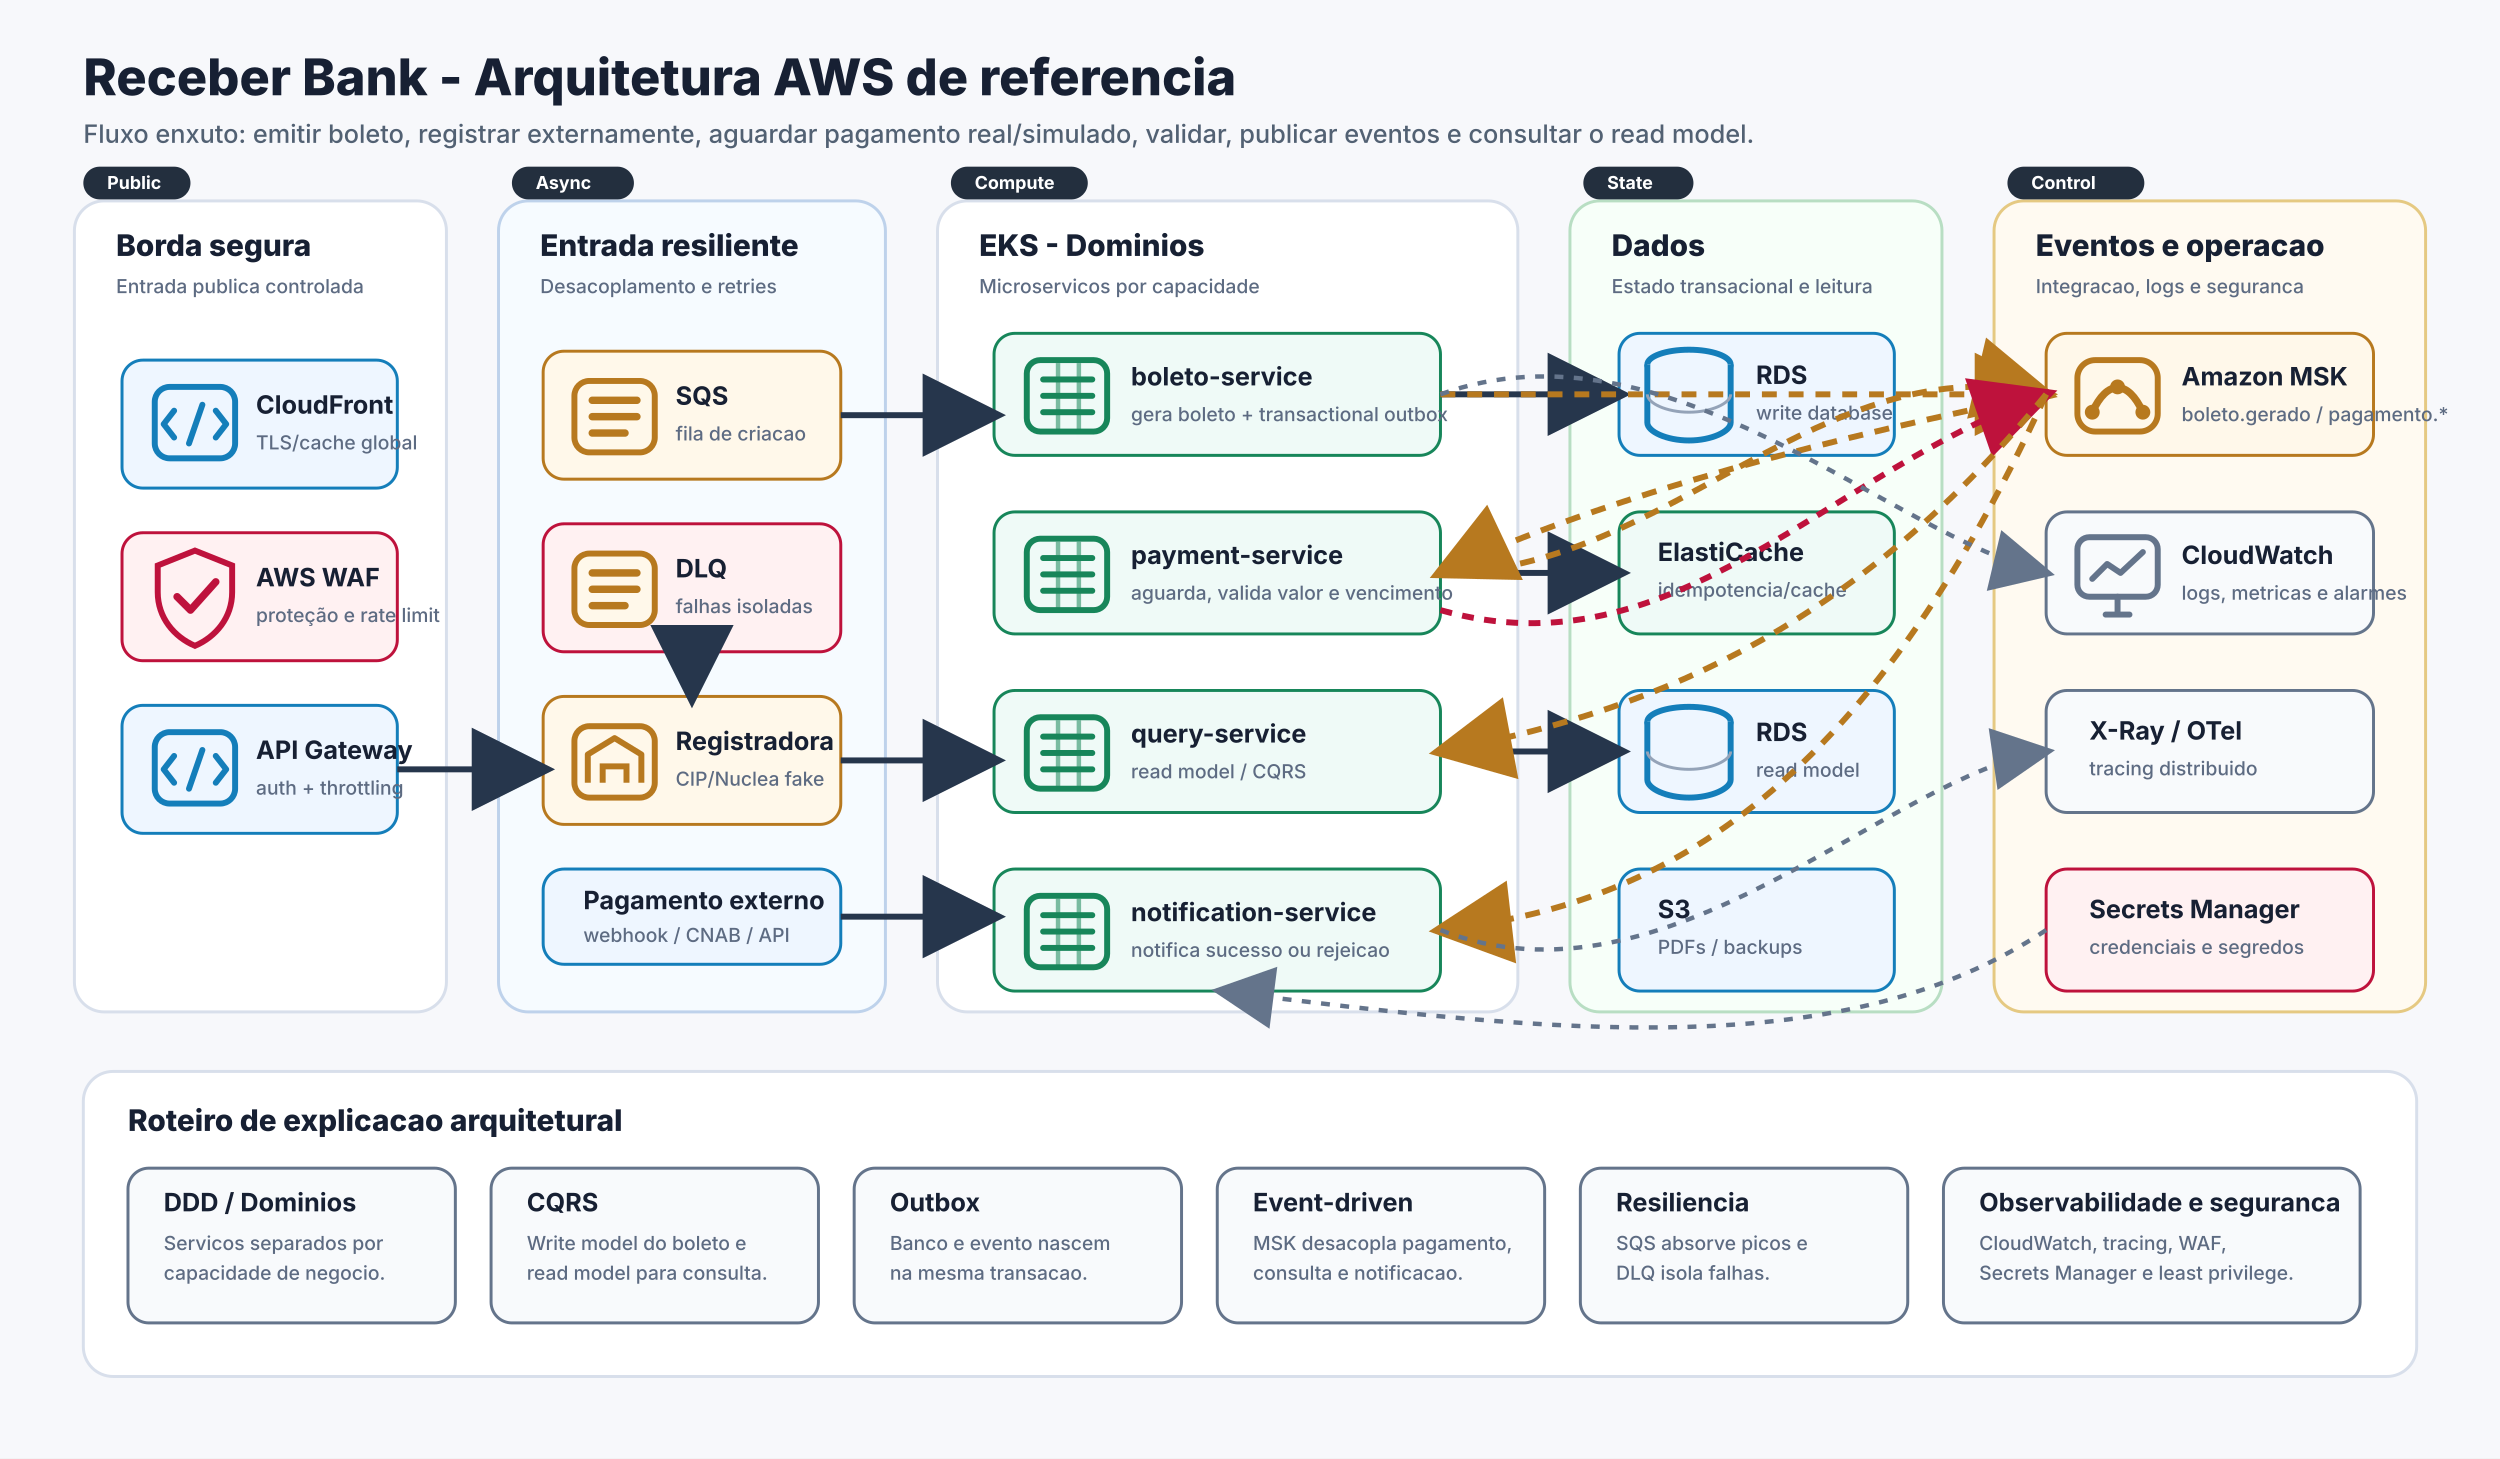
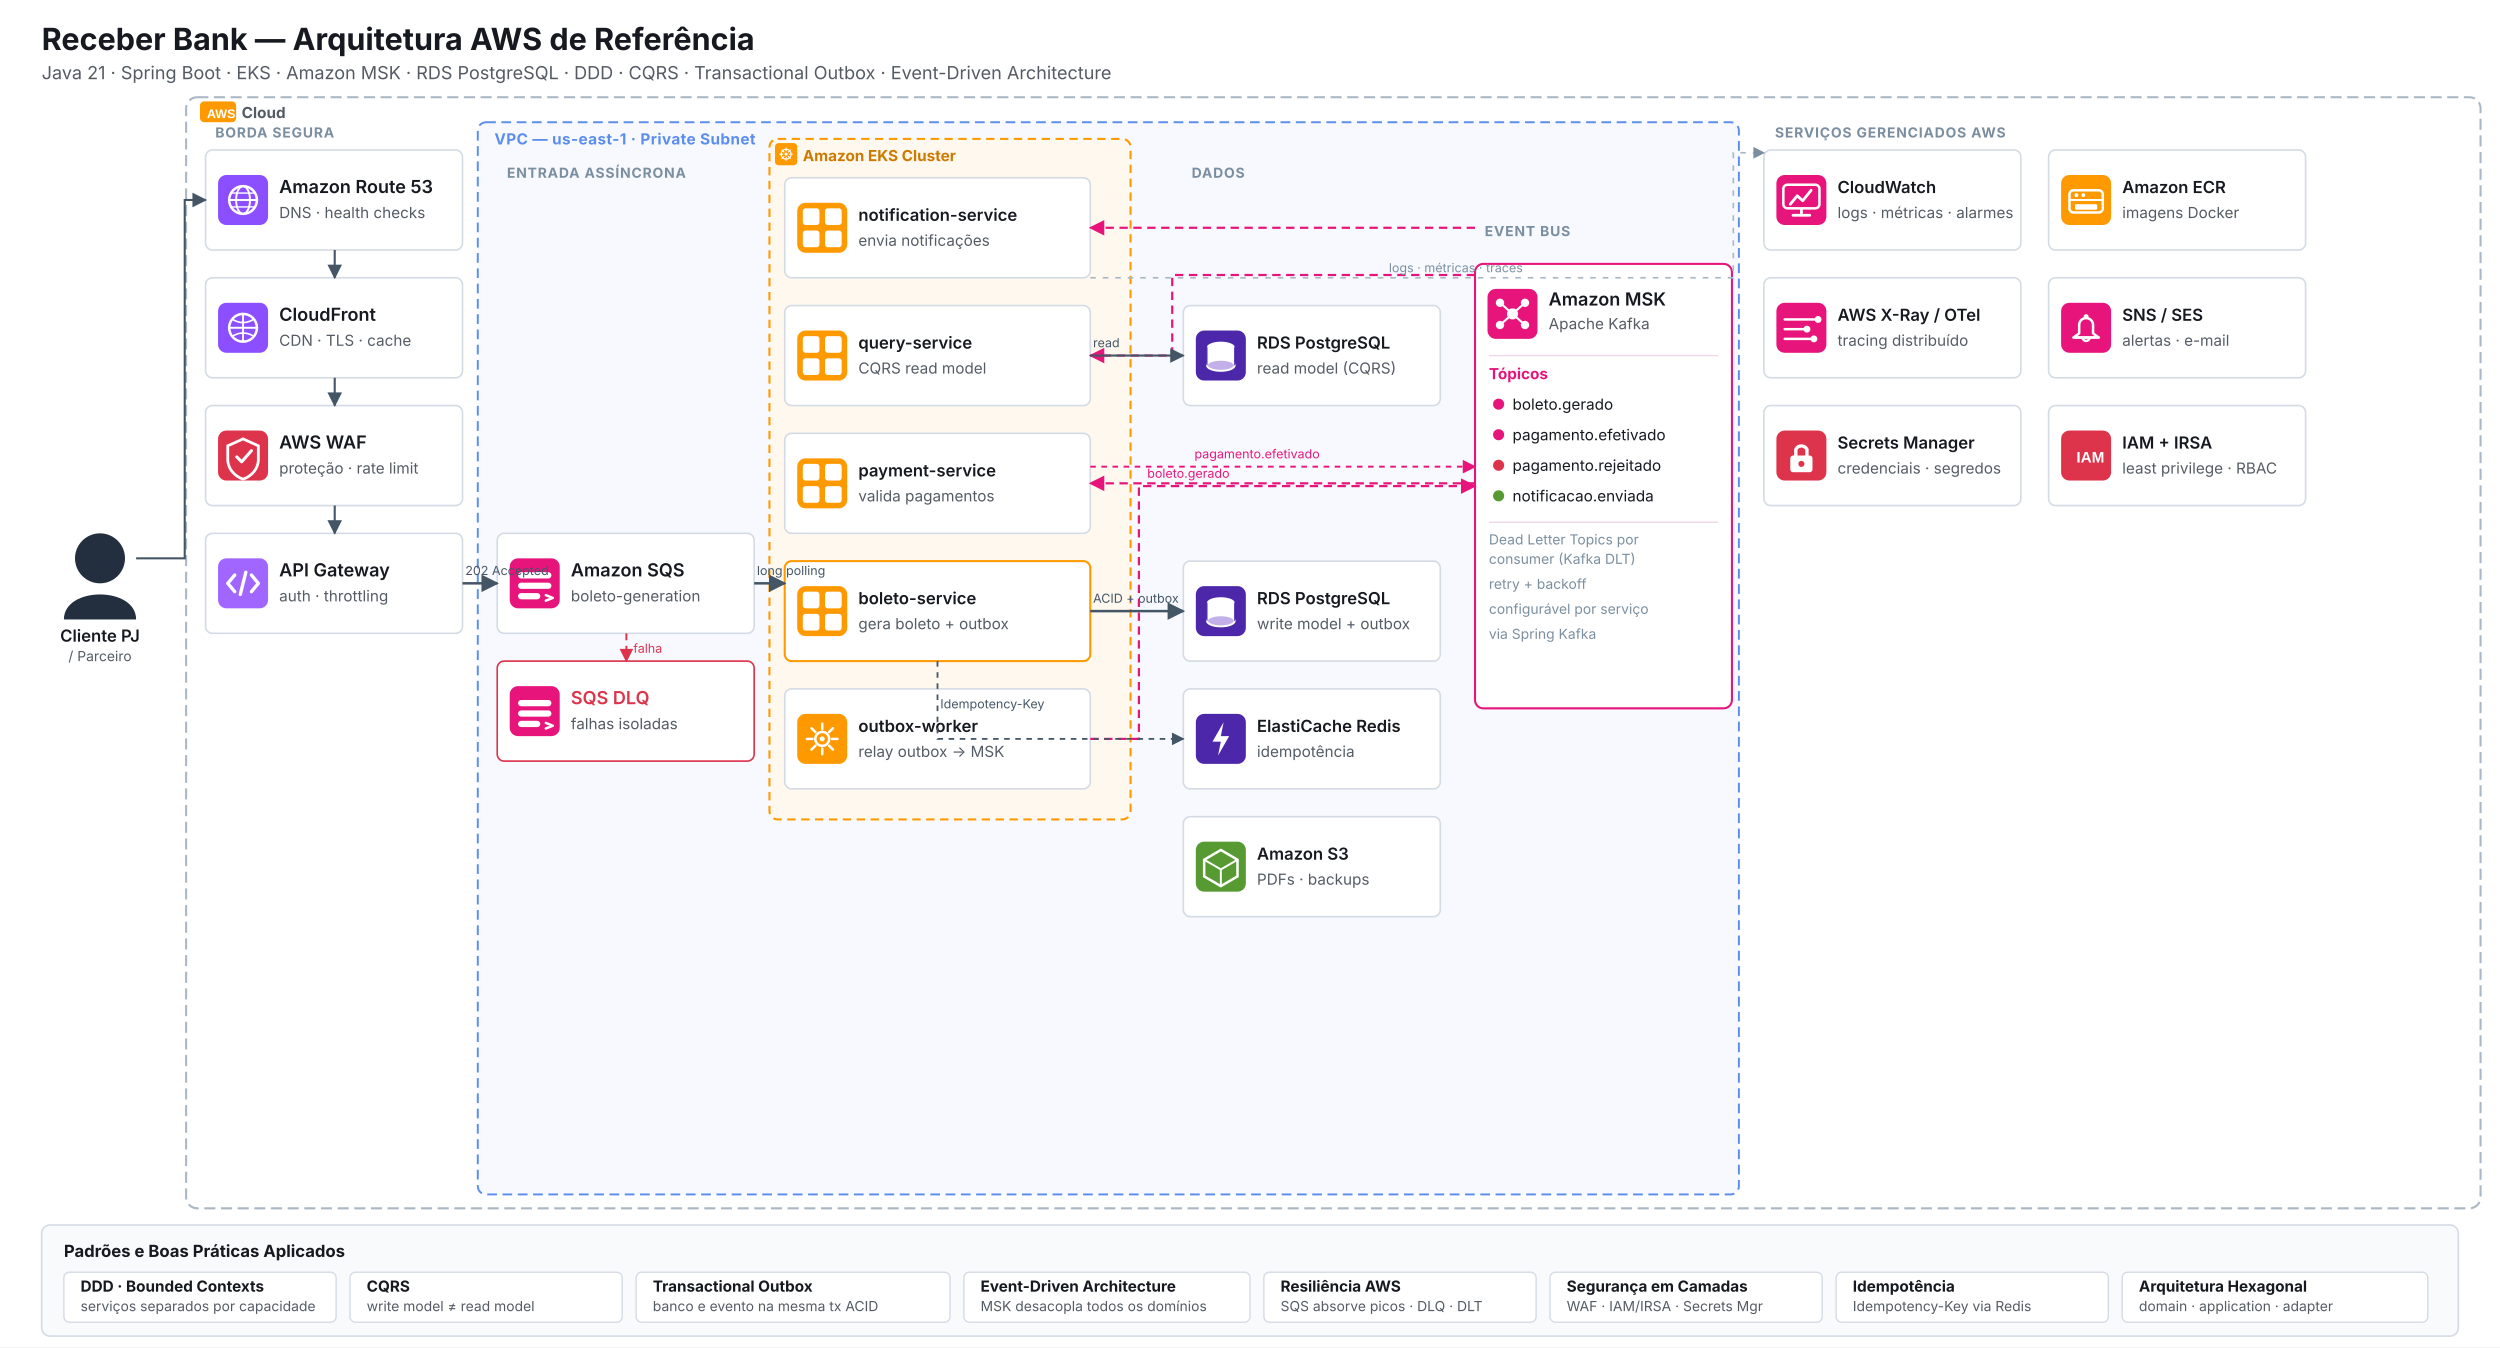
- <svg xmlns="http://www.w3.org/2000/svg" width="1680" height="980" viewBox="0 0 1680 980" role="img" aria-labelledby="title desc">
+ <svg xmlns="http://www.w3.org/2000/svg" width="1800" height="970" viewBox="0 0 1800 970" role="img" aria-labelledby="diag-title diag-desc">
  <defs>
-     <style>
-       .bg { fill: #f7f8fb; }
-       .title { fill: #172033; font: 800 34px Inter, Arial, sans-serif; }
-       .subtitle { fill: #526173; font: 500 17px Inter, Arial, sans-serif; }
-       .lane { fill: #ffffff; stroke: #d8dfeb; stroke-width: 2; rx: 20; }
-       .lane-soft { fill: #f6fbff; stroke: #bed2eb; stroke-width: 2; rx: 20; }
-       .lane-green { fill: #f7fff9; stroke: #b8dec3; stroke-width: 2; rx: 20; }
-       .lane-amber { fill: #fffaf1; stroke: #e5c982; stroke-width: 2; rx: 20; }
-       .box { fill: #ffffff; stroke: #cfd8e6; stroke-width: 2; rx: 14; }
-       .box-blue { fill: #eef6ff; stroke: #147eba; }
-       .box-green { fill: #effaf7; stroke: #17865a; }
-       .box-orange { fill: #fff8ea; stroke: #b7791f; }
-       .box-red { fill: #fff1f2; stroke: #be123c; }
-       .box-gray { fill: #f8fafc; stroke: #64748b; }
-       .h { fill: #172033; font: 800 20px Inter, Arial, sans-serif; }
-       .label { fill: #172033; font: 700 17px Inter, Arial, sans-serif; }
-       .small { fill: #5d6b82; font: 500 13px Inter, Arial, sans-serif; }
-       .tiny { fill: #64748b; font: 600 11px Inter, Arial, sans-serif; }
-       .pill { fill: #232f3e; rx: 11; }
-       .pill-text { fill: #ffffff; font: 700 12px Inter, Arial, sans-serif; }
-       .arrow { fill: none; stroke: #26364c; stroke-width: 4; marker-end: url(#arrow); }
-       .event { fill: none; stroke: #b7791f; stroke-width: 4; stroke-dasharray: 10 8; marker-end: url(#arrow-orange); }
-       .reject { fill: none; stroke: #be123c; stroke-width: 4; stroke-dasharray: 8 7; marker-end: url(#arrow-red); }
-       .ops { fill: none; stroke: #64748b; stroke-width: 3; stroke-dasharray: 6 7; marker-end: url(#arrow-gray); }
-       .line { stroke: #94a3b8; stroke-width: 2; fill: none; }
-     </style>
-     <marker id="arrow" markerWidth="14" markerHeight="14" refX="12" refY="7" orient="auto">
-       <path d="M0 0 L14 7 L0 14 Z" fill="#26364c" />
+     <marker id="mh" viewBox="0 0 10 10" refX="9" refY="5" markerWidth="7" markerHeight="7" orient="auto-start-reverse">
+       <path d="M0,0 L10,5 L0,10z" fill="#445566" />
    </marker>
-     <marker id="arrow-orange" markerWidth="14" markerHeight="14" refX="12" refY="7" orient="auto">
-       <path d="M0 0 L14 7 L0 14 Z" fill="#b7791f" />
+     <marker id="mhe" viewBox="0 0 10 10" refX="9" refY="5" markerWidth="7" markerHeight="7" orient="auto-start-reverse">
+       <path d="M0,0 L10,5 L0,10z" fill="#E7157B" />
    </marker>
-     <marker id="arrow-red" markerWidth="14" markerHeight="14" refX="12" refY="7" orient="auto">
-       <path d="M0 0 L14 7 L0 14 Z" fill="#be123c" />
+     <marker id="mhr" viewBox="0 0 10 10" refX="9" refY="5" markerWidth="7" markerHeight="7" orient="auto-start-reverse">
+       <path d="M0,0 L10,5 L0,10z" fill="#DD344C" />
    </marker>
-     <marker id="arrow-gray" markerWidth="14" markerHeight="14" refX="12" refY="7" orient="auto">
-       <path d="M0 0 L14 7 L0 14 Z" fill="#64748b" />
+     <marker id="mhg" viewBox="0 0 10 10" refX="9" refY="5" markerWidth="7" markerHeight="7" orient="auto-start-reverse">
+       <path d="M0,0 L10,5 L0,10z" fill="#7B8EA0" />
    </marker>
-     <g id="icon-api">
-       <rect x="8" y="10" width="54" height="48" rx="10" fill="#eef6ff" stroke="#147eba" stroke-width="4" />
-       <path d="M21 26 L14 35 L21 44 M49 26 L56 35 L49 44" fill="none" stroke="#147eba" stroke-width="4" stroke-linecap="round" stroke-linejoin="round" />
-       <path d="M31 48 L40 22" stroke="#147eba" stroke-width="4" stroke-linecap="round" />
-     </g>
-     <g id="icon-shield">
-       <path d="M35 6 L60 16 V34 C60 51 49 64 35 70 C21 64 10 51 10 34 V16 Z" fill="#fff1f2" stroke="#be123c" stroke-width="4" />
-       <path d="M23 37 L32 46 L49 27" fill="none" stroke="#be123c" stroke-width="5" stroke-linecap="round" stroke-linejoin="round" />
-     </g>
-     <g id="icon-queue">
-       <rect x="8" y="12" width="54" height="48" rx="10" fill="#fff8ea" stroke="#b7791f" stroke-width="4" />
-       <path d="M20 25 H50 M20 36 H50 M20 47 H42" stroke="#b7791f" stroke-width="5" stroke-linecap="round" />
-     </g>
-     <g id="icon-container">
-       <rect x="8" y="12" width="54" height="48" rx="9" fill="#effaf7" stroke="#17865a" stroke-width="4" />
-       <path d="M19 25 H52 M19 36 H52 M19 47 H52" stroke="#17865a" stroke-width="4" stroke-linecap="round" />
-       <path d="M29 14 V60 M43 14 V60" stroke="#17865a" stroke-width="3" opacity=".55" />
-     </g>
-     <g id="icon-db">
-       <ellipse cx="35" cy="17" rx="28" ry="10" fill="#eef6ff" stroke="#147eba" stroke-width="4" />
-       <path d="M7 17 V56 C7 62 20 68 35 68 C50 68 63 62 63 56 V17" fill="#eef6ff" stroke="#147eba" stroke-width="4" />
-       <path d="M7 37 C7 43 20 49 35 49 C50 49 63 43 63 37" class="line" />
-     </g>
-     <g id="icon-stream">
-       <rect x="8" y="12" width="54" height="48" rx="12" fill="#fff8ea" stroke="#b7791f" stroke-width="4" />
-       <path d="M18 47 C28 25, 42 25, 52 47" fill="none" stroke="#b7791f" stroke-width="5" stroke-linecap="round" />
-       <circle cx="18" cy="47" r="5" fill="#b7791f" />
-       <circle cx="35" cy="30" r="5" fill="#b7791f" />
-       <circle cx="52" cy="47" r="5" fill="#b7791f" />
-     </g>
-     <g id="icon-monitor">
-       <rect x="8" y="13" width="54" height="40" rx="8" fill="#f8fafc" stroke="#64748b" stroke-width="4" />
-       <path d="M18 41 L28 31 L37 37 L52 23" fill="none" stroke="#64748b" stroke-width="4" stroke-linecap="round" stroke-linejoin="round" />
-       <path d="M27 65 H43 M35 53 V65" stroke="#64748b" stroke-width="4" stroke-linecap="round" />
-     </g>
-     <g id="icon-partner">
-       <rect x="8" y="12" width="54" height="48" rx="10" fill="#fff8ea" stroke="#b7791f" stroke-width="4" />
-       <path d="M17 50 V31 L35 20 L53 31 V50" fill="none" stroke="#b7791f" stroke-width="4" stroke-linejoin="round" />
-       <path d="M27 50 V39 H43 V50" fill="none" stroke="#b7791f" stroke-width="4" />
-     </g>
+     <symbol id="i-r53" viewBox="0 0 36 36">
+       <rect width="36" height="36" rx="6" fill="#8C4FFF" />
+       <circle cx="18" cy="18" r="10" fill="none" stroke="white" stroke-width="1.8" />
+       <ellipse cx="18" cy="18" rx="5" ry="10" fill="none" stroke="white" stroke-width="1.4" />
+       <line x1="8" y1="18" x2="28" y2="18" stroke="white" stroke-width="1.4" />
+       <line x1="9.5" y1="13" x2="26.5" y2="13" stroke="white" stroke-width="1" />
+       <line x1="9.5" y1="23" x2="26.5" y2="23" stroke="white" stroke-width="1" />
+     </symbol>
+     <symbol id="i-cf" viewBox="0 0 36 36">
+       <rect width="36" height="36" rx="6" fill="#8C4FFF" />
+       <circle cx="18" cy="18" r="10" fill="none" stroke="white" stroke-width="1.8" />
+       <line x1="18" y1="8" x2="18" y2="28" stroke="white" stroke-width="1.4" />
+       <line x1="8" y1="18" x2="28" y2="18" stroke="white" stroke-width="1.4" />
+       <path d="M10.5 12 Q18 16.5 25.5 12" fill="none" stroke="white" stroke-width="1.2" />
+       <path d="M10.5 24 Q18 19.5 25.5 24" fill="none" stroke="white" stroke-width="1.2" />
+     </symbol>
+     <symbol id="i-waf" viewBox="0 0 36 36">
+       <rect width="36" height="36" rx="6" fill="#DD344C" />
+       <path d="M18 6 L29 11 V21 C29 27.5 24 33 18 35 C12 33 7 27.5 7 21 V11 Z" fill="none" stroke="white" stroke-width="2" />
+       <path d="M13.5 19 L17 22.5 L24 14.5" fill="none" stroke="white" stroke-width="2.2" stroke-linecap="round" stroke-linejoin="round" />
+     </symbol>
+     <symbol id="i-apigw" viewBox="0 0 36 36">
+       <rect width="36" height="36" rx="6" fill="#A166FF" />
+       <path d="M12 12 L7 18 L12 24" fill="none" stroke="white" stroke-width="2.4" stroke-linecap="round" stroke-linejoin="round" />
+       <path d="M24 12 L29 18 L24 24" fill="none" stroke="white" stroke-width="2.4" stroke-linecap="round" stroke-linejoin="round" />
+       <line x1="20" y1="10" x2="16" y2="26" stroke="white" stroke-width="2.4" stroke-linecap="round" />
+     </symbol>
+     <symbol id="i-sqs" viewBox="0 0 36 36">
+       <rect width="36" height="36" rx="6" fill="#E7157B" />
+       <rect x="6" y="10" width="24" height="4.5" rx="2.2" fill="white" />
+       <rect x="6" y="17.5" width="24" height="4.5" rx="2.2" fill="white" />
+       <rect x="6" y="25" width="16" height="4.5" rx="2.2" fill="white" />
+       <path d="M26 26.5 L31 28.5 L26 30.5" fill="none" stroke="white" stroke-width="1.8" stroke-linecap="round" stroke-linejoin="round" />
+     </symbol>
+     <symbol id="i-eks" viewBox="0 0 36 36">
+       <rect width="36" height="36" rx="6" fill="#FF9900" />
+       <circle cx="18" cy="18" r="8" fill="none" stroke="white" stroke-width="1.8" />
+       <circle cx="18" cy="18" r="2.5" fill="white" />
+       <g stroke="white" stroke-width="1.8" stroke-linecap="round">
+         <line x1="18" y1="8" x2="18" y2="12.5" />
+         <line x1="18" y1="23.5" x2="18" y2="28" />
+         <line x1="8" y1="18" x2="12.5" y2="18" />
+         <line x1="23.5" y1="18" x2="28" y2="18" />
+         <line x1="11.2" y1="11.2" x2="14.4" y2="14.4" />
+         <line x1="21.6" y1="21.6" x2="24.8" y2="24.8" />
+         <line x1="24.8" y1="11.2" x2="21.6" y2="14.4" />
+         <line x1="14.4" y1="21.6" x2="11.2" y2="24.8" />
+       </g>
+     </symbol>
+     <symbol id="i-pod" viewBox="0 0 36 36">
+       <rect width="36" height="36" rx="6" fill="#FF9900" />
+       <rect x="4" y="4" width="12" height="12" rx="2" fill="white" />
+       <rect x="20" y="4" width="12" height="12" rx="2" fill="white" />
+       <rect x="4" y="20" width="12" height="12" rx="2" fill="white" />
+       <rect x="20" y="20" width="12" height="12" rx="2" fill="white" />
+     </symbol>
+     <symbol id="i-gear" viewBox="0 0 36 36">
+       <rect width="36" height="36" rx="6" fill="#FF9900" />
+       <circle cx="18" cy="18" r="5" fill="none" stroke="white" stroke-width="1.8" />
+       <circle cx="18" cy="18" r="1.8" fill="white" />
+       <g stroke="white" stroke-width="1.8" stroke-linecap="round">
+         <line x1="18" y1="7" x2="18" y2="11" />
+         <line x1="18" y1="25" x2="18" y2="29" />
+         <line x1="7" y1="18" x2="11" y2="18" />
+         <line x1="25" y1="18" x2="29" y2="18" />
+         <line x1="10.3" y1="10.3" x2="13.1" y2="13.1" />
+         <line x1="22.9" y1="22.9" x2="25.7" y2="25.7" />
+         <line x1="25.7" y1="10.3" x2="22.9" y2="13.1" />
+         <line x1="13.1" y1="22.9" x2="10.3" y2="25.7" />
+       </g>
+     </symbol>
+     <symbol id="i-rds" viewBox="0 0 36 36">
+       <rect width="36" height="36" rx="6" fill="#4D27AA" />
+       <ellipse cx="18" cy="12" rx="10" ry="4" fill="white" />
+       <rect x="8" y="12" width="20" height="13" fill="white" />
+       <ellipse cx="18" cy="25" rx="10" ry="4" fill="#C4B0E8" />
+       <ellipse cx="18" cy="25" rx="10" ry="4" fill="none" stroke="white" stroke-width="1.4" />
+       <line x1="8" y1="12" x2="8" y2="25" stroke="#4D27AA" stroke-width="0.8" />
+       <line x1="28" y1="12" x2="28" y2="25" stroke="#4D27AA" stroke-width="0.8" />
+     </symbol>
+     <symbol id="i-elasticache" viewBox="0 0 36 36">
+       <rect width="36" height="36" rx="6" fill="#4D27AA" />
+       <path d="M20 6 L12 20 L18 20 L16 30 L24 16 L18 16 Z" fill="white" />
+     </symbol>
+     <symbol id="i-s3" viewBox="0 0 36 36">
+       <rect width="36" height="36" rx="6" fill="#569A31" />
+       <polygon points="18,6 30,13 30,25 18,32 6,25 6,13" fill="none" stroke="white" stroke-width="1.8" />
+       <line x1="6" y1="13" x2="18" y2="20" stroke="white" stroke-width="1.4" />
+       <line x1="30" y1="13" x2="18" y2="20" stroke="white" stroke-width="1.4" />
+       <line x1="18" y1="20" x2="18" y2="32" stroke="white" stroke-width="1.4" />
+     </symbol>
+     <symbol id="i-msk" viewBox="0 0 36 36">
+       <rect width="36" height="36" rx="6" fill="#E7157B" />
+       <circle cx="18" cy="18" r="4" fill="white" />
+       <circle cx="9" cy="10" r="3" fill="white" />
+       <circle cx="27" cy="10" r="3" fill="white" />
+       <circle cx="9" cy="26" r="3" fill="white" />
+       <circle cx="27" cy="26" r="3" fill="white" />
+       <g stroke="white" stroke-width="1.5">
+         <line x1="9" y1="10" x2="18" y2="18" />
+         <line x1="27" y1="10" x2="18" y2="18" />
+         <line x1="9" y1="26" x2="18" y2="18" />
+         <line x1="27" y1="26" x2="18" y2="18" />
+       </g>
+     </symbol>
+     <symbol id="i-cw" viewBox="0 0 36 36">
+       <rect width="36" height="36" rx="6" fill="#E7157B" />
+       <rect x="5" y="7" width="26" height="17" rx="3" fill="none" stroke="white" stroke-width="1.8" />
+       <path d="M10 21 L15 15 L19 18.5 L25 11" fill="none" stroke="white" stroke-width="2" stroke-linecap="round" stroke-linejoin="round" />
+       <line x1="12" y1="29" x2="24" y2="29" stroke="white" stroke-width="2" stroke-linecap="round" />
+       <line x1="18" y1="24" x2="18" y2="29" stroke="white" stroke-width="2" />
+     </symbol>
+     <symbol id="i-xray" viewBox="0 0 36 36">
+       <rect width="36" height="36" rx="6" fill="#E7157B" />
+       <line x1="6" y1="12" x2="30" y2="12" stroke="white" stroke-width="1.8" stroke-linecap="round" />
+       <line x1="6" y1="19" x2="22" y2="19" stroke="white" stroke-width="1.8" stroke-linecap="round" />
+       <line x1="6" y1="26" x2="27" y2="26" stroke="white" stroke-width="1.8" stroke-linecap="round" />
+       <circle cx="22" cy="19" r="2.5" fill="white" />
+       <circle cx="27" cy="26" r="2.5" fill="white" />
+       <circle cx="30" cy="12" r="2.5" fill="white" />
+     </symbol>
+     <symbol id="i-secrets" viewBox="0 0 36 36">
+       <rect width="36" height="36" rx="6" fill="#DD344C" />
+       <rect x="10" y="18" width="16" height="12" rx="2" fill="white" />
+       <path d="M14 18 L14 13.5 A4.5 4.5 0 0 1 22 13.5 L22 18" fill="none" stroke="white" stroke-width="2.4" stroke-linecap="round" />
+       <circle cx="18" cy="24" r="2.2" fill="#DD344C" />
+     </symbol>
+     <symbol id="i-ecr" viewBox="0 0 36 36">
+       <rect width="36" height="36" rx="6" fill="#FF9900" />
+       <rect x="6" y="11" width="24" height="16" rx="3" fill="none" stroke="white" stroke-width="1.8" />
+       <line x1="6" y1="18" x2="30" y2="18" stroke="white" stroke-width="1.4" />
+       <circle cx="11" cy="14.5" r="1.4" fill="white" />
+       <circle cx="16" cy="14.5" r="1.4" fill="white" />
+       <rect x="10" y="21" width="16" height="4" rx="1" fill="white" />
+     </symbol>
+     <symbol id="i-sns" viewBox="0 0 36 36">
+       <rect width="36" height="36" rx="6" fill="#E7157B" />
+       <path d="M13 22 L13 16 A5 5 0 0 1 23 16 L23 22 L27 25 L9 25 Z" fill="none" stroke="white" stroke-width="1.8" stroke-linejoin="round" />
+       <line x1="9" y1="25" x2="27" y2="25" stroke="white" stroke-width="1.8" stroke-linecap="round" />
+       <path d="M15.5 25 A2.5 2.5 0 0 0 20.5 25" fill="none" stroke="white" stroke-width="1.8" />
+       <circle cx="18" cy="10" r="1.8" fill="white" />
+     </symbol>
  </defs>
-   <rect width="1680" height="980" class="bg" />
-   <text x="56" y="64" class="title">Receber Bank - Arquitetura AWS de referencia</text>
-   <text x="56" y="96" class="subtitle">Fluxo enxuto: emitir boleto, registrar externamente, aguardar pagamento real/simulado, validar, publicar eventos e consultar o read model.</text>
-   <rect x="50" y="135" width="250" height="545" class="lane" />
-   <text x="78" y="172" class="h">Borda segura</text>
-   <text x="78" y="197" class="small">Entrada publica controlada</text>
-   <rect x="335" y="135" width="260" height="545" class="lane-soft" />
-   <text x="363" y="172" class="h">Entrada resiliente</text>
-   <text x="363" y="197" class="small">Desacoplamento e retries</text>
-   <rect x="630" y="135" width="390" height="545" class="lane" />
-   <text x="658" y="172" class="h">EKS - Dominios</text>
-   <text x="658" y="197" class="small">Microservicos por capacidade</text>
-   <rect x="1055" y="135" width="250" height="545" class="lane-green" />
-   <text x="1083" y="172" class="h">Dados</text>
-   <text x="1083" y="197" class="small">Estado transacional e leitura</text>
-   <rect x="1340" y="135" width="290" height="545" class="lane-amber" />
-   <text x="1368" y="172" class="h">Eventos e operacao</text>
-   <text x="1368" y="197" class="small">Integracao, logs e seguranca</text>
-   <rect x="82" y="242" width="185" height="86" class="box box-blue" />
-   <use href="#icon-api" x="96" y="250" />
-   <text x="172" y="278" class="label">CloudFront</text>
-   <text x="172" y="302" class="small">TLS/cache global</text>
-   <rect x="82" y="358" width="185" height="86" class="box box-red" />
-   <use href="#icon-shield" x="96" y="364" />
-   <text x="172" y="394" class="label">AWS WAF</text>
-   <text x="172" y="418" class="small">proteção e rate limit</text>
-   <rect x="82" y="474" width="185" height="86" class="box box-blue" />
-   <use href="#icon-api" x="96" y="482" />
-   <text x="172" y="510" class="label">API Gateway</text>
-   <text x="172" y="534" class="small">auth + throttling</text>
-   <rect x="365" y="236" width="200" height="86" class="box box-orange" />
-   <use href="#icon-queue" x="378" y="244" />
-   <text x="454" y="272" class="label">SQS</text>
-   <text x="454" y="296" class="small">fila de criacao</text>
-   <rect x="365" y="352" width="200" height="86" class="box box-red" />
-   <use href="#icon-queue" x="378" y="360" />
-   <text x="454" y="388" class="label">DLQ</text>
-   <text x="454" y="412" class="small">falhas isoladas</text>
-   <rect x="365" y="468" width="200" height="86" class="box box-orange" />
-   <use href="#icon-partner" x="378" y="476" />
-   <text x="454" y="504" class="label">Registradora</text>
-   <text x="454" y="528" class="small">CIP/Nuclea fake</text>
-   <rect x="365" y="584" width="200" height="64" class="box box-blue" />
-   <text x="392" y="611" class="label">Pagamento externo</text>
-   <text x="392" y="633" class="small">webhook / CNAB / API</text>
-   <rect x="668" y="224" width="300" height="82" class="box box-green" />
-   <use href="#icon-container" x="682" y="230" />
-   <text x="760" y="259" class="label">boleto-service</text>
-   <text x="760" y="283" class="small">gera boleto + transactional outbox</text>
-   <rect x="668" y="344" width="300" height="82" class="box box-green" />
-   <use href="#icon-container" x="682" y="350" />
-   <text x="760" y="379" class="label">payment-service</text>
-   <text x="760" y="403" class="small">aguarda, valida valor e vencimento</text>
-   <rect x="668" y="464" width="300" height="82" class="box box-green" />
-   <use href="#icon-container" x="682" y="470" />
-   <text x="760" y="499" class="label">query-service</text>
-   <text x="760" y="523" class="small">read model / CQRS</text>
-   <rect x="668" y="584" width="300" height="82" class="box box-green" />
-   <use href="#icon-container" x="682" y="590" />
-   <text x="760" y="619" class="label">notification-service</text>
-   <text x="760" y="643" class="small">notifica sucesso ou rejeicao</text>
-   <rect x="1088" y="224" width="185" height="82" class="box box-blue" />
-   <use href="#icon-db" x="1100" y="228" />
-   <text x="1180" y="258" class="label">RDS</text>
-   <text x="1180" y="282" class="small">write database</text>
-   <rect x="1088" y="344" width="185" height="82" class="box box-green" />
-   <text x="1114" y="377" class="label">ElastiCache</text>
-   <text x="1114" y="401" class="small">idempotencia/cache</text>
-   <rect x="1088" y="464" width="185" height="82" class="box box-blue" />
-   <use href="#icon-db" x="1100" y="468" />
-   <text x="1180" y="498" class="label">RDS</text>
-   <text x="1180" y="522" class="small">read model</text>
-   <rect x="1088" y="584" width="185" height="82" class="box box-blue" />
-   <text x="1114" y="617" class="label">S3</text>
-   <text x="1114" y="641" class="small">PDFs / backups</text>
-   <rect x="1375" y="224" width="220" height="82" class="box box-orange" />
-   <use href="#icon-stream" x="1388" y="230" />
-   <text x="1466" y="259" class="label">Amazon MSK</text>
-   <text x="1466" y="283" class="small">boleto.gerado / pagamento.*</text>
-   <rect x="1375" y="344" width="220" height="82" class="box box-gray" />
-   <use href="#icon-monitor" x="1388" y="348" />
-   <text x="1466" y="379" class="label">CloudWatch</text>
-   <text x="1466" y="403" class="small">logs, metricas e alarmes</text>
-   <rect x="1375" y="464" width="220" height="82" class="box box-gray" />
-   <text x="1404" y="497" class="label">X-Ray / OTel</text>
-   <text x="1404" y="521" class="small">tracing distribuido</text>
-   <rect x="1375" y="584" width="220" height="82" class="box box-red" />
-   <text x="1404" y="617" class="label">Secrets Manager</text>
-   <text x="1404" y="641" class="small">credenciais e segredos</text>
-   <path d="M267 517 H365" class="arrow" />
-   <path d="M565 279 H668" class="arrow" />
-   <path d="M465 438 V468" class="arrow" />
-   <path d="M565 511 H668" class="arrow" />
-   <path d="M565 616 H668" class="arrow" />
-   <path d="M968 265 H1088" class="arrow" />
-   <path d="M968 385 H1088" class="arrow" />
-   <path d="M968 505 H1088" class="arrow" />
-   <path d="M968 265 H1375" class="event" />
-   <path d="M1375 265 C1240 292 1080 332 968 385" class="event" />
-   <path d="M968 385 C1120 385 1225 230 1375 265" class="event" />
-   <path d="M968 410 C1125 455 1230 315 1375 265" class="reject" />
-   <path d="M1375 265 C1240 430 1100 480 968 505" class="event" />
-   <path d="M1375 265 C1245 550 1100 610 968 625" class="event" />
-   <path d="M968 265 C1120 210 1270 360 1375 385" class="ops" />
-   <path d="M968 625 C1120 685 1270 520 1375 505" class="ops" />
-   <path d="M1375 625 C1240 715 1050 695 820 666" class="ops" />
-   <rect x="56" y="720" width="1568" height="205" class="lane" />
-   <text x="86" y="760" class="h">Roteiro de explicacao arquitetural</text>
-   <rect x="86" y="785" width="220" height="104" class="box box-gray" />
-   <text x="110" y="814" class="label">DDD / Dominios</text>
-   <text x="110" y="840" class="small">Servicos separados por</text>
-   <text x="110" y="860" class="small">capacidade de negocio.</text>
-   <rect x="330" y="785" width="220" height="104" class="box box-gray" />
-   <text x="354" y="814" class="label">CQRS</text>
-   <text x="354" y="840" class="small">Write model do boleto e</text>
-   <text x="354" y="860" class="small">read model para consulta.</text>
-   <rect x="574" y="785" width="220" height="104" class="box box-gray" />
-   <text x="598" y="814" class="label">Outbox</text>
-   <text x="598" y="840" class="small">Banco e evento nascem</text>
-   <text x="598" y="860" class="small">na mesma transacao.</text>
-   <rect x="818" y="785" width="220" height="104" class="box box-gray" />
-   <text x="842" y="814" class="label">Event-driven</text>
-   <text x="842" y="840" class="small">MSK desacopla pagamento,</text>
-   <text x="842" y="860" class="small">consulta e notificacao.</text>
-   <rect x="1062" y="785" width="220" height="104" class="box box-gray" />
-   <text x="1086" y="814" class="label">Resiliencia</text>
-   <text x="1086" y="840" class="small">SQS absorve picos e</text>
-   <text x="1086" y="860" class="small">DLQ isola falhas.</text>
-   <rect x="1306" y="785" width="280" height="104" class="box box-gray" />
-   <text x="1330" y="814" class="label">Observabilidade e seguranca</text>
-   <text x="1330" y="840" class="small">CloudWatch, tracing, WAF,</text>
-   <text x="1330" y="860" class="small">Secrets Manager e least privilege.</text>
-   <rect x="56" y="112" width="72" height="22" class="pill" />
-   <text x="72" y="127" class="pill-text">Public</text>
-   <rect x="344" y="112" width="82" height="22" class="pill" />
-   <text x="360" y="127" class="pill-text">Async</text>
-   <rect x="639" y="112" width="92" height="22" class="pill" />
-   <text x="655" y="127" class="pill-text">Compute</text>
-   <rect x="1064" y="112" width="74" height="22" class="pill" />
-   <text x="1080" y="127" class="pill-text">State</text>
-   <rect x="1349" y="112" width="92" height="22" class="pill" />
-   <text x="1365" y="127" class="pill-text">Control</text>
+   <rect width="1800" height="970" fill="#FFFFFF" />
+   <text x="30" y="36" font-family="Inter,'Amazon Ember',Arial,sans-serif" font-size="22" font-weight="700" fill="#16191F">Receber Bank — Arquitetura AWS de Referência</text>
+   <text x="30" y="57" font-family="Inter,'Amazon Ember',Arial,sans-serif" font-size="13" fill="#545B64">Java 21 · Spring Boot · EKS · Amazon MSK · RDS PostgreSQL · DDD · CQRS · Transactional Outbox · Event-Driven Architecture</text>
+   <rect x="134" y="70" width="1652" height="800" rx="8" fill="none" stroke="#AAB7C4" stroke-width="1.5" stroke-dasharray="8,4" />
+   <rect x="144" y="73" width="26" height="15" rx="3" fill="#FF9900" />
+   <text x="149" y="85" font-family="Arial,sans-serif" font-size="9" font-weight="700" fill="white">AWS</text>
+   <text x="174" y="85" font-family="Inter,Arial,sans-serif" font-size="11" font-weight="700" fill="#545B64">Cloud</text>
+   <rect x="344" y="88" width="908" height="772" rx="6" fill="#EEF2FF" fill-opacity="0.45" stroke="#5B8DEF" stroke-width="1.4" stroke-dasharray="7,4" />
+   <text x="356" y="104" font-family="Inter,Arial,sans-serif" font-size="11" font-weight="700" fill="#5B8DEF" letter-spacing="0.3">VPC — us-east-1 · Private Subnet</text>
+   <rect x="554" y="100" width="260" height="490" rx="6" fill="#FFF8EE" stroke="#FF9900" stroke-width="1.5" stroke-dasharray="6,4" />
+   <use href="#i-eks" x="558" y="103" width="16" height="16" />
+   <text x="578" y="116" font-family="Inter,Arial,sans-serif" font-size="11" font-weight="700" fill="#CC7A00">Amazon EKS Cluster</text>
+   <text x="155" y="99" font-family="Inter,Arial,sans-serif" font-size="10" font-weight="700" fill="#7B8EA0" letter-spacing="0.6">BORDA SEGURA</text>
+   <text x="365" y="128" font-family="Inter,Arial,sans-serif" font-size="10" font-weight="700" fill="#7B8EA0" letter-spacing="0.6">ENTRADA ASSÍNCRONA</text>
+   <text x="858" y="128" font-family="Inter,Arial,sans-serif" font-size="10" font-weight="700" fill="#7B8EA0" letter-spacing="0.6">DADOS</text>
+   <text x="1069" y="170" font-family="Inter,Arial,sans-serif" font-size="10" font-weight="700" fill="#7B8EA0" letter-spacing="0.6">EVENT BUS</text>
+   <text x="1278" y="99" font-family="Inter,Arial,sans-serif" font-size="10" font-weight="700" fill="#7B8EA0" letter-spacing="0.6">SERVIÇOS GERENCIADOS AWS</text>
+   <circle cx="72" cy="402" r="18" fill="#232F3E" />
+   <path d="M46 446 C46 422 98 422 98 446" fill="#232F3E" />
+   <text x="72" y="462" text-anchor="middle" font-family="Inter,Arial,sans-serif" font-size="12" font-weight="600" fill="#16191F">Cliente PJ</text>
+   <text x="72" y="476" text-anchor="middle" font-family="Inter,Arial,sans-serif" font-size="10" fill="#545B64">/ Parceiro</text>
+   <rect x="148" y="108" width="185" height="72" rx="5" fill="white" stroke="#D5DBE5" stroke-width="1.2" />
+   <use href="#i-r53" x="157" y="126" width="36" height="36" />
+   <text x="201" y="139" font-family="Inter,Arial,sans-serif" font-size="13" font-weight="600" fill="#16191F">Amazon Route 53</text>
+   <text x="201" y="157" font-family="Inter,Arial,sans-serif" font-size="11" fill="#545B64">DNS · health checks</text>
+   <rect x="148" y="200" width="185" height="72" rx="5" fill="white" stroke="#D5DBE5" stroke-width="1.2" />
+   <use href="#i-cf" x="157" y="218" width="36" height="36" />
+   <text x="201" y="231" font-family="Inter,Arial,sans-serif" font-size="13" font-weight="600" fill="#16191F">CloudFront</text>
+   <text x="201" y="249" font-family="Inter,Arial,sans-serif" font-size="11" fill="#545B64">CDN · TLS · cache</text>
+   <rect x="148" y="292" width="185" height="72" rx="5" fill="white" stroke="#D5DBE5" stroke-width="1.2" />
+   <use href="#i-waf" x="157" y="310" width="36" height="36" />
+   <text x="201" y="323" font-family="Inter,Arial,sans-serif" font-size="13" font-weight="600" fill="#16191F">AWS WAF</text>
+   <text x="201" y="341" font-family="Inter,Arial,sans-serif" font-size="11" fill="#545B64">proteção · rate limit</text>
+   <rect x="148" y="384" width="185" height="72" rx="5" fill="white" stroke="#D5DBE5" stroke-width="1.2" />
+   <use href="#i-apigw" x="157" y="402" width="36" height="36" />
+   <text x="201" y="415" font-family="Inter,Arial,sans-serif" font-size="13" font-weight="600" fill="#16191F">API Gateway</text>
+   <text x="201" y="433" font-family="Inter,Arial,sans-serif" font-size="11" fill="#545B64">auth · throttling</text>
+   <rect x="358" y="384" width="185" height="72" rx="5" fill="white" stroke="#D5DBE5" stroke-width="1.2" />
+   <use href="#i-sqs" x="367" y="402" width="36" height="36" />
+   <text x="411" y="415" font-family="Inter,Arial,sans-serif" font-size="13" font-weight="600" fill="#16191F">Amazon SQS</text>
+   <text x="411" y="433" font-family="Inter,Arial,sans-serif" font-size="11" fill="#545B64">boleto-generation</text>
+   <rect x="358" y="476" width="185" height="72" rx="5" fill="white" stroke="#DD344C" stroke-width="1.2" />
+   <use href="#i-sqs" x="367" y="494" width="36" height="36" />
+   <text x="411" y="507" font-family="Inter,Arial,sans-serif" font-size="13" font-weight="600" fill="#DD344C">SQS DLQ</text>
+   <text x="411" y="525" font-family="Inter,Arial,sans-serif" font-size="11" fill="#545B64">falhas isoladas</text>
+   <rect x="565" y="128" width="220" height="72" rx="5" fill="white" stroke="#D5DBE5" stroke-width="1.2" />
+   <use href="#i-pod" x="574" y="146" width="36" height="36" />
+   <text x="618" y="159" font-family="Inter,Arial,sans-serif" font-size="12" font-weight="600" fill="#16191F">notification-service</text>
+   <text x="618" y="177" font-family="Inter,Arial,sans-serif" font-size="11" fill="#545B64">envia notificações</text>
+   <rect x="565" y="220" width="220" height="72" rx="5" fill="white" stroke="#D5DBE5" stroke-width="1.2" />
+   <use href="#i-pod" x="574" y="238" width="36" height="36" />
+   <text x="618" y="251" font-family="Inter,Arial,sans-serif" font-size="12" font-weight="600" fill="#16191F">query-service</text>
+   <text x="618" y="269" font-family="Inter,Arial,sans-serif" font-size="11" fill="#545B64">CQRS read model</text>
+   <rect x="565" y="312" width="220" height="72" rx="5" fill="white" stroke="#D5DBE5" stroke-width="1.2" />
+   <use href="#i-pod" x="574" y="330" width="36" height="36" />
+   <text x="618" y="343" font-family="Inter,Arial,sans-serif" font-size="12" font-weight="600" fill="#16191F">payment-service</text>
+   <text x="618" y="361" font-family="Inter,Arial,sans-serif" font-size="11" fill="#545B64">valida pagamentos</text>
+   <rect x="565" y="404" width="220" height="72" rx="5" fill="white" stroke="#FF9900" stroke-width="1.5" />
+   <use href="#i-pod" x="574" y="422" width="36" height="36" />
+   <text x="618" y="435" font-family="Inter,Arial,sans-serif" font-size="12" font-weight="600" fill="#16191F">boleto-service</text>
+   <text x="618" y="453" font-family="Inter,Arial,sans-serif" font-size="11" fill="#545B64">gera boleto + outbox</text>
+   <rect x="565" y="496" width="220" height="72" rx="5" fill="white" stroke="#D5DBE5" stroke-width="1.2" />
+   <use href="#i-gear" x="574" y="514" width="36" height="36" />
+   <text x="618" y="527" font-family="Inter,Arial,sans-serif" font-size="12" font-weight="600" fill="#16191F">outbox-worker</text>
+   <text x="618" y="545" font-family="Inter,Arial,sans-serif" font-size="11" fill="#545B64">relay outbox → MSK</text>
+   <rect x="852" y="220" width="185" height="72" rx="5" fill="white" stroke="#D5DBE5" stroke-width="1.2" />
+   <use href="#i-rds" x="861" y="238" width="36" height="36" />
+   <text x="905" y="251" font-family="Inter,Arial,sans-serif" font-size="12" font-weight="600" fill="#16191F">RDS PostgreSQL</text>
+   <text x="905" y="269" font-family="Inter,Arial,sans-serif" font-size="11" fill="#545B64">read model (CQRS)</text>
+   <rect x="852" y="404" width="185" height="72" rx="5" fill="white" stroke="#D5DBE5" stroke-width="1.2" />
+   <use href="#i-rds" x="861" y="422" width="36" height="36" />
+   <text x="905" y="435" font-family="Inter,Arial,sans-serif" font-size="12" font-weight="600" fill="#16191F">RDS PostgreSQL</text>
+   <text x="905" y="453" font-family="Inter,Arial,sans-serif" font-size="11" fill="#545B64">write model + outbox</text>
+   <rect x="852" y="496" width="185" height="72" rx="5" fill="white" stroke="#D5DBE5" stroke-width="1.2" />
+   <use href="#i-elasticache" x="861" y="514" width="36" height="36" />
+   <text x="905" y="527" font-family="Inter,Arial,sans-serif" font-size="12" font-weight="600" fill="#16191F">ElastiCache Redis</text>
+   <text x="905" y="545" font-family="Inter,Arial,sans-serif" font-size="11" fill="#545B64">idempotência</text>
+   <rect x="852" y="588" width="185" height="72" rx="5" fill="white" stroke="#D5DBE5" stroke-width="1.2" />
+   <use href="#i-s3" x="861" y="606" width="36" height="36" />
+   <text x="905" y="619" font-family="Inter,Arial,sans-serif" font-size="12" font-weight="600" fill="#16191F">Amazon S3</text>
+   <text x="905" y="637" font-family="Inter,Arial,sans-serif" font-size="11" fill="#545B64">PDFs · backups</text>
+   <rect x="1062" y="190" width="185" height="320" rx="6" fill="white" stroke="#E7157B" stroke-width="1.5" />
+   <use href="#i-msk" x="1071" y="208" width="36" height="36" />
+   <text x="1115" y="220" font-family="Inter,Arial,sans-serif" font-size="13" font-weight="600" fill="#16191F">Amazon MSK</text>
+   <text x="1115" y="237" font-family="Inter,Arial,sans-serif" font-size="11" fill="#545B64">Apache Kafka</text>
+   <line x1="1072" y1="256" x2="1237" y2="256" stroke="#F0D8E8" stroke-width="1" />
+   <text x="1072" y="273" font-family="Inter,Arial,sans-serif" font-size="11" font-weight="700" fill="#E7157B">Tópicos</text>
+   <circle cx="1079" cy="291" r="4" fill="#E7157B" />
+   <text x="1089" y="295" font-family="Inter,Arial,sans-serif" font-size="11" fill="#16191F">boleto.gerado</text>
+   <circle cx="1079" cy="313" r="4" fill="#E7157B" />
+   <text x="1089" y="317" font-family="Inter,Arial,sans-serif" font-size="11" fill="#16191F">pagamento.efetivado</text>
+   <circle cx="1079" cy="335" r="4" fill="#DD344C" />
+   <text x="1089" y="339" font-family="Inter,Arial,sans-serif" font-size="11" fill="#16191F">pagamento.rejeitado</text>
+   <circle cx="1079" cy="357" r="4" fill="#569A31" />
+   <text x="1089" y="361" font-family="Inter,Arial,sans-serif" font-size="11" fill="#16191F">notificacao.enviada</text>
+   <line x1="1072" y1="376" x2="1237" y2="376" stroke="#F0D8E8" stroke-width="1" />
+   <text x="1072" y="392" font-family="Inter,Arial,sans-serif" font-size="10" fill="#7B8EA0">Dead Letter Topics por</text>
+   <text x="1072" y="406" font-family="Inter,Arial,sans-serif" font-size="10" fill="#7B8EA0">consumer (Kafka DLT)</text>
+   <text x="1072" y="424" font-family="Inter,Arial,sans-serif" font-size="10" fill="#7B8EA0">retry + backoff</text>
+   <text x="1072" y="442" font-family="Inter,Arial,sans-serif" font-size="10" fill="#7B8EA0">configurável por serviço</text>
+   <text x="1072" y="460" font-family="Inter,Arial,sans-serif" font-size="10" fill="#7B8EA0">via Spring Kafka</text>
+   <rect x="1270" y="108" width="185" height="72" rx="5" fill="white" stroke="#D5DBE5" stroke-width="1.2" />
+   <use href="#i-cw" x="1279" y="126" width="36" height="36" />
+   <text x="1323" y="139" font-family="Inter,Arial,sans-serif" font-size="12" font-weight="600" fill="#16191F">CloudWatch</text>
+   <text x="1323" y="157" font-family="Inter,Arial,sans-serif" font-size="11" fill="#545B64">logs · métricas · alarmes</text>
+   <rect x="1270" y="200" width="185" height="72" rx="5" fill="white" stroke="#D5DBE5" stroke-width="1.2" />
+   <use href="#i-xray" x="1279" y="218" width="36" height="36" />
+   <text x="1323" y="231" font-family="Inter,Arial,sans-serif" font-size="12" font-weight="600" fill="#16191F">AWS X-Ray / OTel</text>
+   <text x="1323" y="249" font-family="Inter,Arial,sans-serif" font-size="11" fill="#545B64">tracing distribuído</text>
+   <rect x="1270" y="292" width="185" height="72" rx="5" fill="white" stroke="#D5DBE5" stroke-width="1.2" />
+   <use href="#i-secrets" x="1279" y="310" width="36" height="36" />
+   <text x="1323" y="323" font-family="Inter,Arial,sans-serif" font-size="12" font-weight="600" fill="#16191F">Secrets Manager</text>
+   <text x="1323" y="341" font-family="Inter,Arial,sans-serif" font-size="11" fill="#545B64">credenciais · segredos</text>
+   <rect x="1475" y="108" width="185" height="72" rx="5" fill="white" stroke="#D5DBE5" stroke-width="1.2" />
+   <use href="#i-ecr" x="1484" y="126" width="36" height="36" />
+   <text x="1528" y="139" font-family="Inter,Arial,sans-serif" font-size="12" font-weight="600" fill="#16191F">Amazon ECR</text>
+   <text x="1528" y="157" font-family="Inter,Arial,sans-serif" font-size="11" fill="#545B64">imagens Docker</text>
+   <rect x="1475" y="200" width="185" height="72" rx="5" fill="white" stroke="#D5DBE5" stroke-width="1.2" />
+   <use href="#i-sns" x="1484" y="218" width="36" height="36" />
+   <text x="1528" y="231" font-family="Inter,Arial,sans-serif" font-size="12" font-weight="600" fill="#16191F">SNS / SES</text>
+   <text x="1528" y="249" font-family="Inter,Arial,sans-serif" font-size="11" fill="#545B64">alertas · e-mail</text>
+   <rect x="1475" y="292" width="185" height="72" rx="5" fill="white" stroke="#D5DBE5" stroke-width="1.2" />
+   <rect x="1484" y="310" width="36" height="36" rx="6" fill="#DD344C" />
+   <text x="1495" y="333" font-family="Arial,sans-serif" font-size="11" font-weight="700" fill="white">IAM</text>
+   <text x="1528" y="323" font-family="Inter,Arial,sans-serif" font-size="12" font-weight="600" fill="#16191F">IAM + IRSA</text>
+   <text x="1528" y="341" font-family="Inter,Arial,sans-serif" font-size="11" fill="#545B64">least privilege · RBAC</text>
+   <path d="M98,402 L133,402 L133,144 L148,144" fill="none" stroke="#445566" stroke-width="1.5" marker-end="url(#mh)" />
+   <path d="M241,180 L241,200" fill="none" stroke="#445566" stroke-width="1.5" marker-end="url(#mh)" />
+   <path d="M241,272 L241,292" fill="none" stroke="#445566" stroke-width="1.5" marker-end="url(#mh)" />
+   <path d="M241,364 L241,384" fill="none" stroke="#445566" stroke-width="1.5" marker-end="url(#mh)" />
+   <path d="M333,420 L358,420" fill="none" stroke="#445566" stroke-width="1.8" marker-end="url(#mh)" />
+   <text x="335" y="414" font-family="Inter,Arial,sans-serif" font-size="9" fill="#445566">202 Accepted</text>
+   <path d="M543,420 L565,420" fill="none" stroke="#445566" stroke-width="1.8" marker-end="url(#mh)" />
+   <text x="545" y="414" font-family="Inter,Arial,sans-serif" font-size="9" fill="#445566">long polling</text>
+   <path d="M785,440 L852,440" fill="none" stroke="#445566" stroke-width="1.8" marker-end="url(#mh)" />
+   <text x="787" y="434" font-family="Inter,Arial,sans-serif" font-size="9" fill="#445566">ACID + outbox</text>
+   <path d="M451,456 L451,476" fill="none" stroke="#DD344C" stroke-width="1.4" stroke-dasharray="5,4" marker-end="url(#mhr)" />
+   <text x="456" y="470" font-family="Inter,Arial,sans-serif" font-size="9" fill="#DD344C">falha</text>
+   <path d="M785,532 L820,532 L820,350 L1062,350" fill="none" stroke="#E7157B" stroke-width="1.6" stroke-dasharray="6,4" marker-end="url(#mhe)" />
+   <text x="826" y="344" font-family="Inter,Arial,sans-serif" font-size="9" fill="#E7157B">boleto.gerado</text>
+   <path d="M1062,348 L785,348" fill="none" stroke="#E7157B" stroke-width="1.6" stroke-dasharray="6,4" marker-end="url(#mhe)" />
+   <path d="M1062,164 L785,164" fill="none" stroke="#E7157B" stroke-width="1.6" stroke-dasharray="6,4" marker-end="url(#mhe)" />
+   <path d="M1062,198 L844,198 L844,256 L785,256" fill="none" stroke="#E7157B" stroke-width="1.6" stroke-dasharray="6,4" marker-end="url(#mhe)" />
+   <path d="M785,256 L852,256" fill="none" stroke="#445566" stroke-width="1.5" marker-end="url(#mh)" />
+   <text x="787" y="250" font-family="Inter,Arial,sans-serif" font-size="9" fill="#445566">read</text>
+   <path d="M785,336 L1062,336" fill="none" stroke="#E7157B" stroke-width="1.4" stroke-dasharray="4,4" marker-end="url(#mhe)" />
+   <text x="860" y="330" font-family="Inter,Arial,sans-serif" font-size="9" fill="#E7157B">pagamento.efetivado</text>
+   <path d="M675,476 L675,532 L852,532" fill="none" stroke="#445566" stroke-width="1.3" stroke-dasharray="4,4" marker-end="url(#mh)" />
+   <text x="677" y="510" font-family="Inter,Arial,sans-serif" font-size="9" fill="#445566">Idempotency-Key</text>
+   <path d="M785,200 L1248,200 L1248,110 L1270,110" fill="none" stroke="#AAB7C4" stroke-width="1.2" stroke-dasharray="4,5" marker-end="url(#mhg)" />
+   <text x="1000" y="196" font-family="Inter,Arial,sans-serif" font-size="9" fill="#7B8EA0">logs · métricas · traces</text>
+   <rect x="30" y="882" width="1740" height="80" rx="6" fill="#F8FAFC" stroke="#D5DBE5" stroke-width="1.2" />
+   <text x="46" y="905" font-family="Inter,Arial,sans-serif" font-size="12" font-weight="700" fill="#16191F">Padrões e Boas Práticas Aplicados</text>
+   <rect x="46" y="916" width="196" height="36" rx="4" fill="white" stroke="#D5DBE5" stroke-width="1" />
+   <text x="58" y="930" font-family="Inter,Arial,sans-serif" font-size="11" font-weight="700" fill="#16191F">DDD · Bounded Contexts</text>
+   <text x="58" y="944" font-family="Inter,Arial,sans-serif" font-size="10" fill="#545B64">serviços separados por capacidade</text>
+   <rect x="252" y="916" width="196" height="36" rx="4" fill="white" stroke="#D5DBE5" stroke-width="1" />
+   <text x="264" y="930" font-family="Inter,Arial,sans-serif" font-size="11" font-weight="700" fill="#16191F">CQRS</text>
+   <text x="264" y="944" font-family="Inter,Arial,sans-serif" font-size="10" fill="#545B64">write model ≠ read model</text>
+   <rect x="458" y="916" width="226" height="36" rx="4" fill="white" stroke="#D5DBE5" stroke-width="1" />
+   <text x="470" y="930" font-family="Inter,Arial,sans-serif" font-size="11" font-weight="700" fill="#16191F">Transactional Outbox</text>
+   <text x="470" y="944" font-family="Inter,Arial,sans-serif" font-size="10" fill="#545B64">banco e evento na mesma tx ACID</text>
+   <rect x="694" y="916" width="206" height="36" rx="4" fill="white" stroke="#D5DBE5" stroke-width="1" />
+   <text x="706" y="930" font-family="Inter,Arial,sans-serif" font-size="11" font-weight="700" fill="#16191F">Event-Driven Architecture</text>
+   <text x="706" y="944" font-family="Inter,Arial,sans-serif" font-size="10" fill="#545B64">MSK desacopla todos os domínios</text>
+   <rect x="910" y="916" width="196" height="36" rx="4" fill="white" stroke="#D5DBE5" stroke-width="1" />
+   <text x="922" y="930" font-family="Inter,Arial,sans-serif" font-size="11" font-weight="700" fill="#16191F">Resiliência AWS</text>
+   <text x="922" y="944" font-family="Inter,Arial,sans-serif" font-size="10" fill="#545B64">SQS absorve picos · DLQ · DLT</text>
+   <rect x="1116" y="916" width="196" height="36" rx="4" fill="white" stroke="#D5DBE5" stroke-width="1" />
+   <text x="1128" y="930" font-family="Inter,Arial,sans-serif" font-size="11" font-weight="700" fill="#16191F">Segurança em Camadas</text>
+   <text x="1128" y="944" font-family="Inter,Arial,sans-serif" font-size="10" fill="#545B64">WAF · IAM/IRSA · Secrets Mgr</text>
+   <rect x="1322" y="916" width="196" height="36" rx="4" fill="white" stroke="#D5DBE5" stroke-width="1" />
+   <text x="1334" y="930" font-family="Inter,Arial,sans-serif" font-size="11" font-weight="700" fill="#16191F">Idempotência</text>
+   <text x="1334" y="944" font-family="Inter,Arial,sans-serif" font-size="10" fill="#545B64">Idempotency-Key via Redis</text>
+   <rect x="1528" y="916" width="220" height="36" rx="4" fill="white" stroke="#D5DBE5" stroke-width="1" />
+   <text x="1540" y="930" font-family="Inter,Arial,sans-serif" font-size="11" font-weight="700" fill="#16191F">Arquitetura Hexagonal</text>
+   <text x="1540" y="944" font-family="Inter,Arial,sans-serif" font-size="10" fill="#545B64">domain · application · adapter</text>
</svg>
